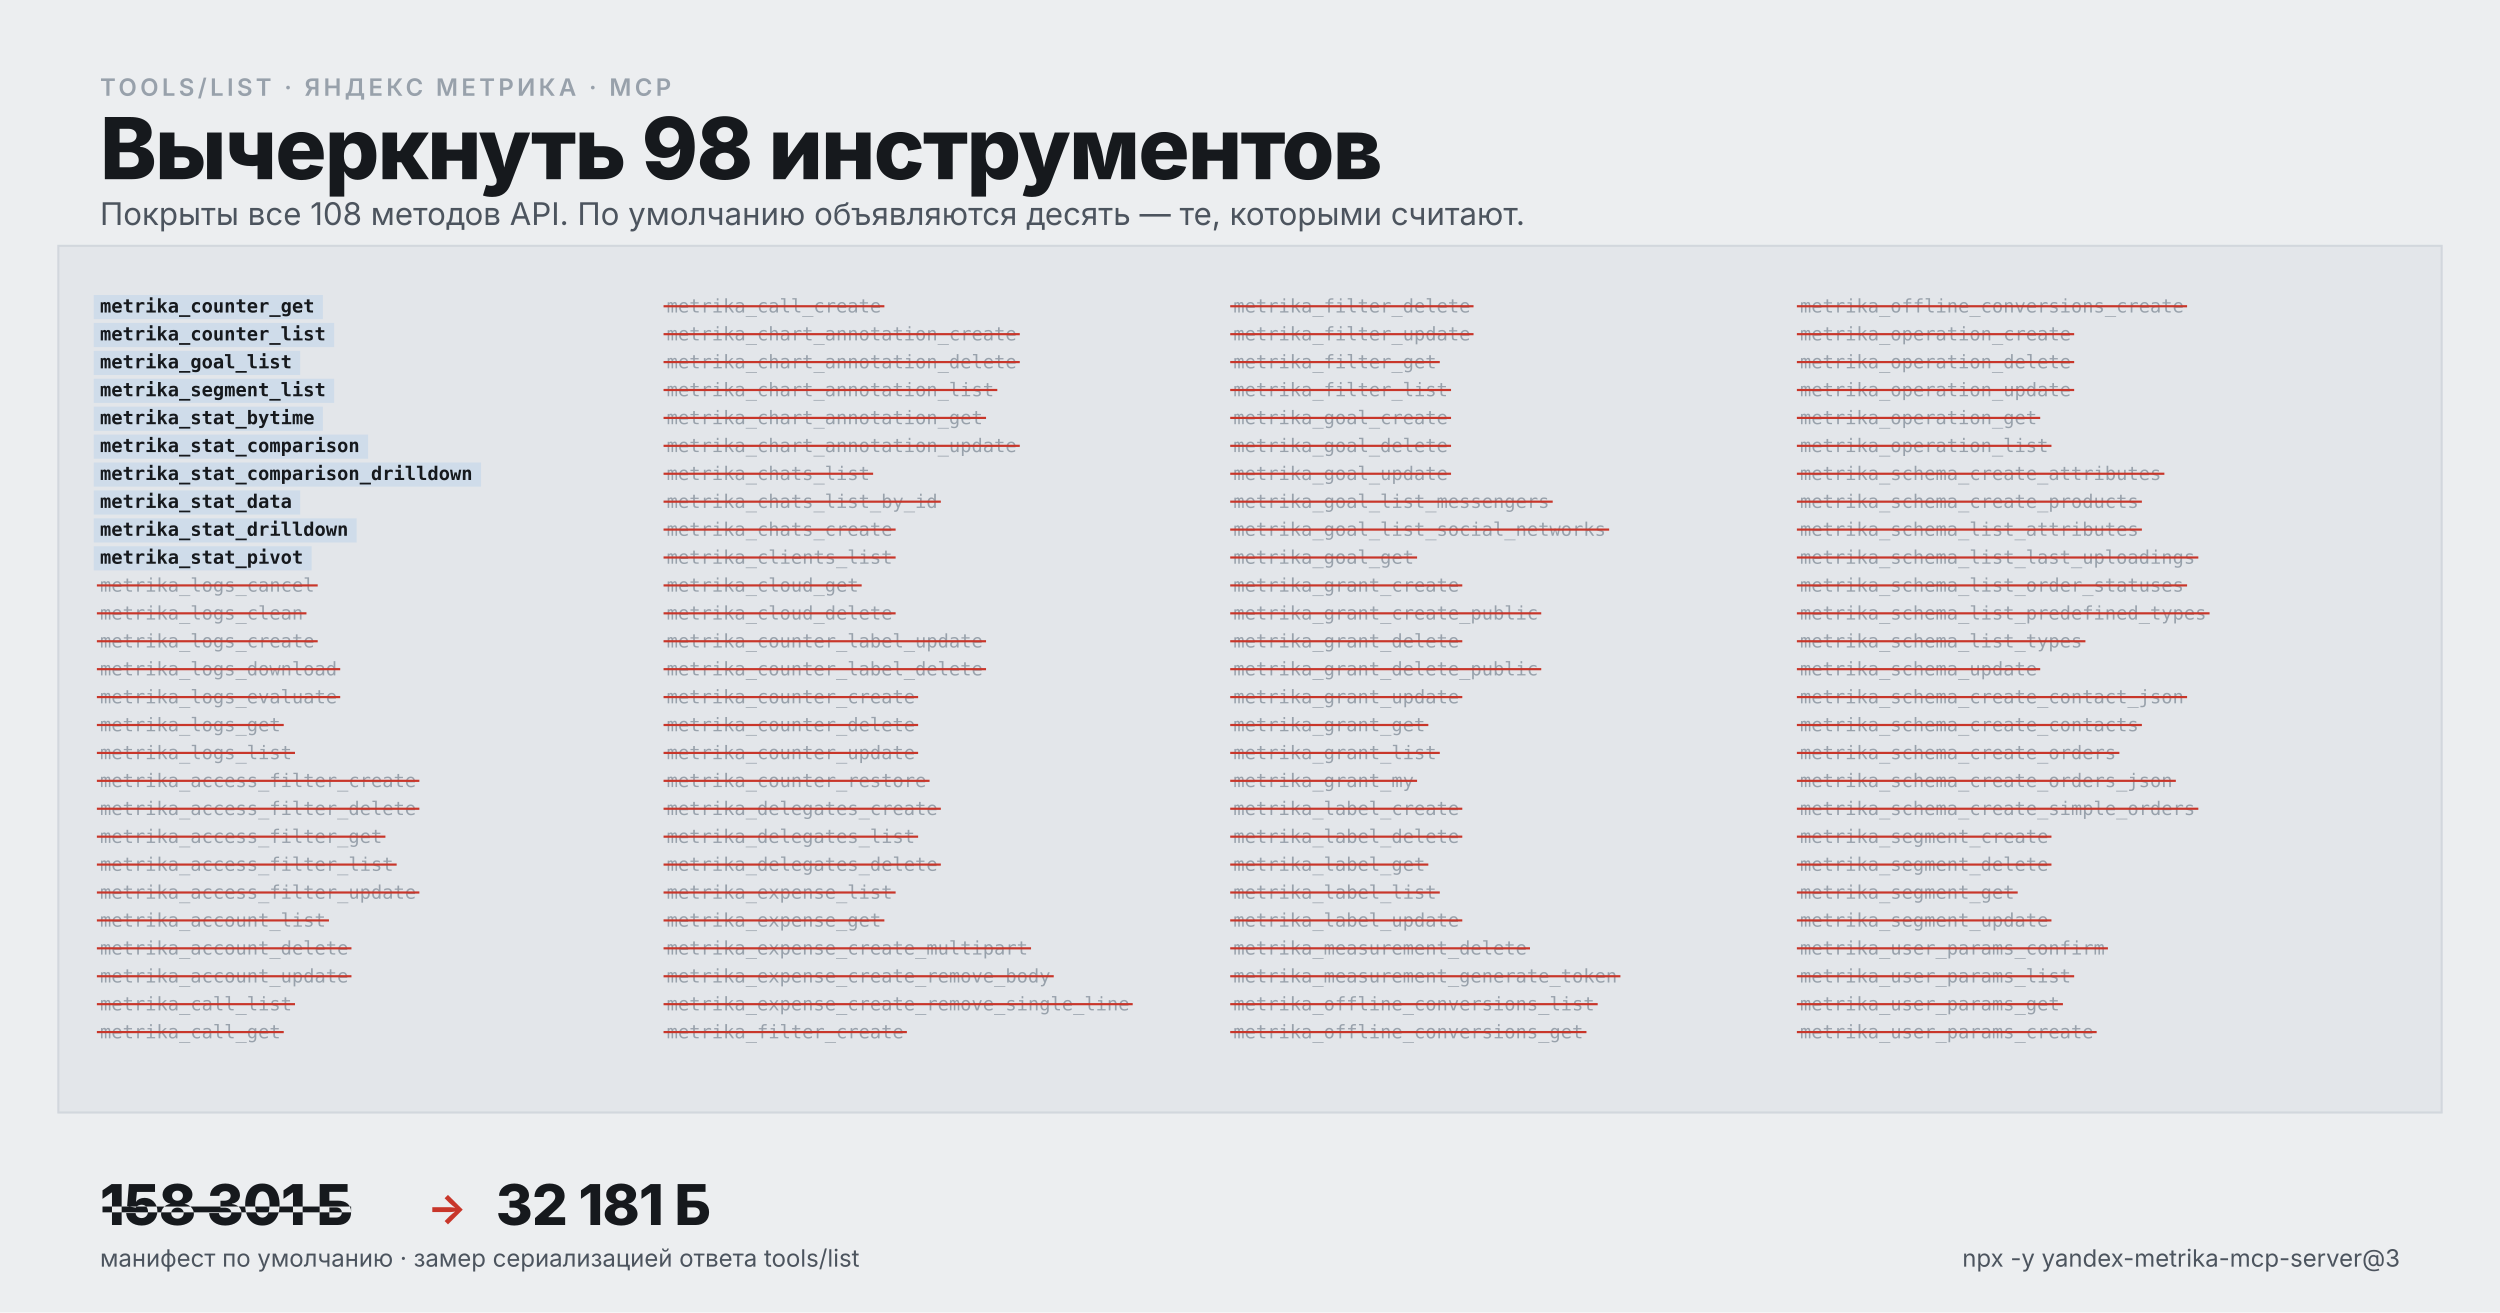
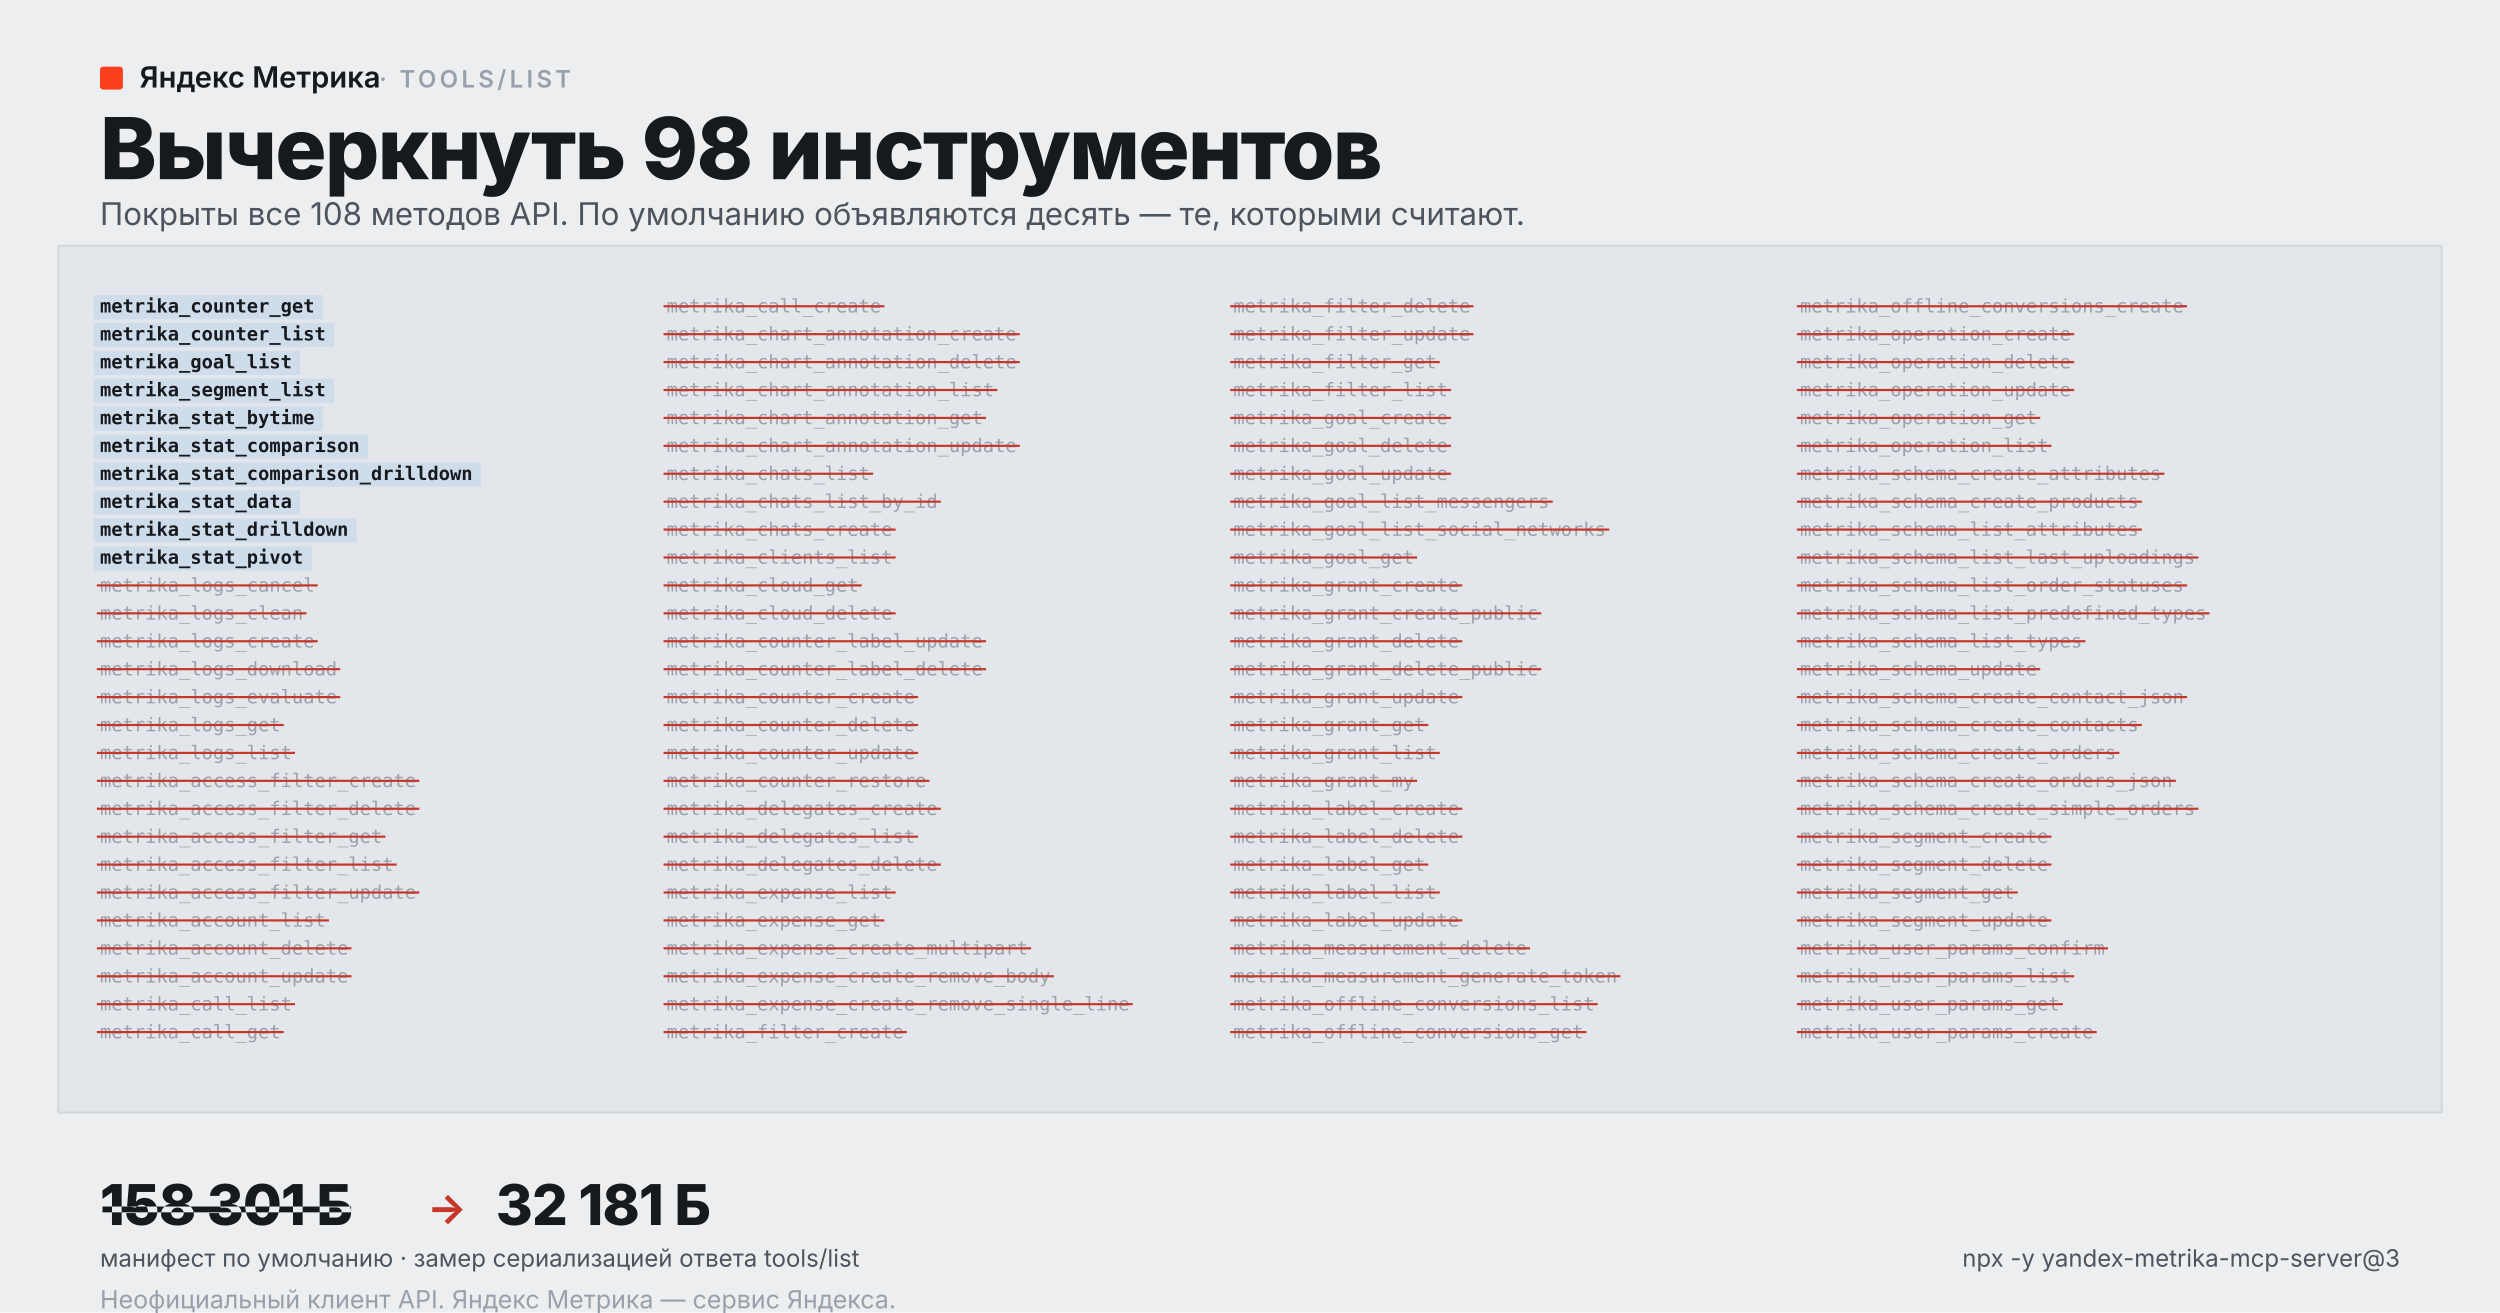
<svg xmlns="http://www.w3.org/2000/svg" viewBox="0 0 1200 630" width="1200" height="630" role="img" aria-label="tools/list: 108 инструментов Яндекс Метрики, 98 вычеркнуты, по умолчанию объявляются 10">
  <style>
  .mono { font-family: ui-monospace, "SF Mono", "JetBrains Mono", Menlo, Consolas, monospace; }
  .sans { font-family: "Golos Text", -apple-system, "Segoe UI", system-ui, sans-serif; }
  .name { font-size: 9px; fill: #98a1ab; }
  .name.keep { fill: #16191d; font-weight: 600; }
  .eyebrow { font-size: 11.5px; letter-spacing: 1.6px; fill: #98a1ab; font-weight: 600; }
+   .brand { font-size: 14px; fill: #16191d; font-weight: 600; }
+   .disc { font-size: 12px; fill: #98a1ab; }
  .h1 { font-size: 41px; font-weight: 800; fill: #16191d; letter-spacing: -.8px; }
  .lede { font-size: 15px; fill: #4c545e; }
  .fignum { font-size: 27px; font-weight: 800; fill: #16191d; letter-spacing: -.4px; }
  .figkey { font-size: 11.5px; fill: #4c545e; }
  .arrow { font-size: 20px; fill: #c8362a; font-weight: 700; }
  .strike { stroke: #c8362a; stroke-width: 1.05; }
  .s { transform-origin: left center; animation: cut 11s linear infinite; }
  @keyframes cut { 0% { transform: scaleX(0); } 3% { transform: scaleX(1); } 92% { transform: scaleX(1); } 96%, 100% { transform: scaleX(0); } }
  .fadein { animation: fadein 11s linear infinite; }
  @keyframes fadein { 0%, 34% { opacity: 0; } 40%, 92% { opacity: 1; } 97%, 100% { opacity: 0; } }
  .keepbox { animation: keepin 11s linear infinite; }
  @keyframes keepin { 0%, 30% { opacity: 0; } 36%, 92% { opacity: 1; } 97%, 100% { opacity: 0; } }
  @media (prefers-reduced-motion: reduce) {
    .s, .fadein, .keepbox { animation: none; }
    .s { transform: scaleX(1); }
    .fadein, .keepbox { opacity: 1; }
  }
</style>
  <rect width="1200" height="630" fill="#eceef0" />
  <rect x="28" y="118" width="1144" height="416" fill="#e3e6ea" stroke="#d2d7dd" />
-   <text class="sans eyebrow" x="48" y="46">TOOLS/LIST · ЯНДЕКС МЕТРИКА · MCP</text>
+   <rect x="48" y="32" width="11" height="11" rx="1.5" fill="#fc3f1d" />
+   <text class="sans brand" x="67" y="42">Яндекс Метрика</text>
+   <text class="sans eyebrow" x="182" y="42">· TOOLS/LIST</text>
  <text class="sans h1" x="48" y="86">Вычеркнуть 98 инструментов</text>
  <text class="sans lede" x="48" y="108">Покрыты все 108 методов API. По умолчанию объявляются десять — те, которыми считают.</text>
  <g class="keepbox">
    <rect x="45.0" y="141.6" width="110.0" height="11.6" fill="#cfdcea" opacity="1" />
    <rect x="45.0" y="155.0" width="115.4" height="11.6" fill="#cfdcea" opacity="1" />
    <rect x="45.0" y="168.4" width="99.1" height="11.6" fill="#cfdcea" opacity="1" />
    <rect x="45.0" y="181.8" width="115.4" height="11.6" fill="#cfdcea" opacity="1" />
    <rect x="45.0" y="195.2" width="110.0" height="11.6" fill="#cfdcea" opacity="1" />
    <rect x="45.0" y="208.6" width="131.7" height="11.6" fill="#cfdcea" opacity="1" />
    <rect x="45.0" y="222.0" width="185.9" height="11.6" fill="#cfdcea" opacity="1" />
    <rect x="45.0" y="235.4" width="99.1" height="11.6" fill="#cfdcea" opacity="1" />
    <rect x="45.0" y="248.8" width="126.2" height="11.6" fill="#cfdcea" opacity="1" />
    <rect x="45.0" y="262.2" width="104.6" height="11.6" fill="#cfdcea" opacity="1" />
  </g>
  <text class="mono name keep" x="48" y="150.0">metrika_counter_get</text>
  <text class="mono name keep" x="48" y="163.4">metrika_counter_list</text>
  <text class="mono name keep" x="48" y="176.8">metrika_goal_list</text>
  <text class="mono name keep" x="48" y="190.2">metrika_segment_list</text>
  <text class="mono name keep" x="48" y="203.6">metrika_stat_bytime</text>
  <text class="mono name keep" x="48" y="217.0">metrika_stat_comparison</text>
  <text class="mono name keep" x="48" y="230.4">metrika_stat_comparison_drilldown</text>
  <text class="mono name keep" x="48" y="243.8">metrika_stat_data</text>
  <text class="mono name keep" x="48" y="257.2">metrika_stat_drilldown</text>
  <text class="mono name keep" x="48" y="270.6">metrika_stat_pivot</text>
  <text class="mono name" x="48" y="284.0">metrika_logs_cancel</text>
  <text class="mono name" x="48" y="297.4">metrika_logs_clean</text>
  <text class="mono name" x="48" y="310.8">metrika_logs_create</text>
  <text class="mono name" x="48" y="324.2">metrika_logs_download</text>
  <text class="mono name" x="48" y="337.6">metrika_logs_evaluate</text>
  <text class="mono name" x="48" y="351.0">metrika_logs_get</text>
  <text class="mono name" x="48" y="364.4">metrika_logs_list</text>
  <text class="mono name" x="48" y="377.8">metrika_access_filter_create</text>
  <text class="mono name" x="48" y="391.2">metrika_access_filter_delete</text>
  <text class="mono name" x="48" y="404.6">metrika_access_filter_get</text>
  <text class="mono name" x="48" y="418.0">metrika_access_filter_list</text>
  <text class="mono name" x="48" y="431.4">metrika_access_filter_update</text>
  <text class="mono name" x="48" y="444.8">metrika_account_list</text>
  <text class="mono name" x="48" y="458.2">metrika_account_delete</text>
  <text class="mono name" x="48" y="471.6">metrika_account_update</text>
  <text class="mono name" x="48" y="485.0">metrika_call_list</text>
  <text class="mono name" x="48" y="498.4">metrika_call_get</text>
  <text class="mono name" x="320" y="150.0">metrika_call_create</text>
  <text class="mono name" x="320" y="163.4">metrika_chart_annotation_create</text>
  <text class="mono name" x="320" y="176.8">metrika_chart_annotation_delete</text>
  <text class="mono name" x="320" y="190.2">metrika_chart_annotation_list</text>
  <text class="mono name" x="320" y="203.6">metrika_chart_annotation_get</text>
  <text class="mono name" x="320" y="217.0">metrika_chart_annotation_update</text>
  <text class="mono name" x="320" y="230.4">metrika_chats_list</text>
  <text class="mono name" x="320" y="243.8">metrika_chats_list_by_id</text>
  <text class="mono name" x="320" y="257.2">metrika_chats_create</text>
  <text class="mono name" x="320" y="270.6">metrika_clients_list</text>
  <text class="mono name" x="320" y="284.0">metrika_cloud_get</text>
  <text class="mono name" x="320" y="297.4">metrika_cloud_delete</text>
  <text class="mono name" x="320" y="310.8">metrika_counter_label_update</text>
  <text class="mono name" x="320" y="324.2">metrika_counter_label_delete</text>
  <text class="mono name" x="320" y="337.6">metrika_counter_create</text>
  <text class="mono name" x="320" y="351.0">metrika_counter_delete</text>
  <text class="mono name" x="320" y="364.4">metrika_counter_update</text>
  <text class="mono name" x="320" y="377.8">metrika_counter_restore</text>
  <text class="mono name" x="320" y="391.2">metrika_delegates_create</text>
  <text class="mono name" x="320" y="404.6">metrika_delegates_list</text>
  <text class="mono name" x="320" y="418.0">metrika_delegates_delete</text>
  <text class="mono name" x="320" y="431.4">metrika_expense_list</text>
  <text class="mono name" x="320" y="444.8">metrika_expense_get</text>
  <text class="mono name" x="320" y="458.2">metrika_expense_create_multipart</text>
  <text class="mono name" x="320" y="471.6">metrika_expense_create_remove_body</text>
  <text class="mono name" x="320" y="485.0">metrika_expense_create_remove_single_line</text>
  <text class="mono name" x="320" y="498.4">metrika_filter_create</text>
  <text class="mono name" x="592" y="150.0">metrika_filter_delete</text>
  <text class="mono name" x="592" y="163.4">metrika_filter_update</text>
  <text class="mono name" x="592" y="176.8">metrika_filter_get</text>
  <text class="mono name" x="592" y="190.2">metrika_filter_list</text>
  <text class="mono name" x="592" y="203.6">metrika_goal_create</text>
  <text class="mono name" x="592" y="217.0">metrika_goal_delete</text>
  <text class="mono name" x="592" y="230.4">metrika_goal_update</text>
  <text class="mono name" x="592" y="243.8">metrika_goal_list_messengers</text>
  <text class="mono name" x="592" y="257.2">metrika_goal_list_social_networks</text>
  <text class="mono name" x="592" y="270.6">metrika_goal_get</text>
  <text class="mono name" x="592" y="284.0">metrika_grant_create</text>
  <text class="mono name" x="592" y="297.4">metrika_grant_create_public</text>
  <text class="mono name" x="592" y="310.8">metrika_grant_delete</text>
  <text class="mono name" x="592" y="324.2">metrika_grant_delete_public</text>
  <text class="mono name" x="592" y="337.6">metrika_grant_update</text>
  <text class="mono name" x="592" y="351.0">metrika_grant_get</text>
  <text class="mono name" x="592" y="364.4">metrika_grant_list</text>
  <text class="mono name" x="592" y="377.8">metrika_grant_my</text>
  <text class="mono name" x="592" y="391.2">metrika_label_create</text>
  <text class="mono name" x="592" y="404.6">metrika_label_delete</text>
  <text class="mono name" x="592" y="418.0">metrika_label_get</text>
  <text class="mono name" x="592" y="431.4">metrika_label_list</text>
  <text class="mono name" x="592" y="444.8">metrika_label_update</text>
  <text class="mono name" x="592" y="458.2">metrika_measurement_delete</text>
  <text class="mono name" x="592" y="471.6">metrika_measurement_generate_token</text>
  <text class="mono name" x="592" y="485.0">metrika_offline_conversions_list</text>
  <text class="mono name" x="592" y="498.4">metrika_offline_conversions_get</text>
  <text class="mono name" x="864" y="150.0">metrika_offline_conversions_create</text>
  <text class="mono name" x="864" y="163.4">metrika_operation_create</text>
  <text class="mono name" x="864" y="176.8">metrika_operation_delete</text>
  <text class="mono name" x="864" y="190.2">metrika_operation_update</text>
  <text class="mono name" x="864" y="203.6">metrika_operation_get</text>
  <text class="mono name" x="864" y="217.0">metrika_operation_list</text>
  <text class="mono name" x="864" y="230.4">metrika_schema_create_attributes</text>
  <text class="mono name" x="864" y="243.8">metrika_schema_create_products</text>
  <text class="mono name" x="864" y="257.2">metrika_schema_list_attributes</text>
  <text class="mono name" x="864" y="270.6">metrika_schema_list_last_uploadings</text>
  <text class="mono name" x="864" y="284.0">metrika_schema_list_order_statuses</text>
  <text class="mono name" x="864" y="297.4">metrika_schema_list_predefined_types</text>
  <text class="mono name" x="864" y="310.8">metrika_schema_list_types</text>
  <text class="mono name" x="864" y="324.2">metrika_schema_update</text>
  <text class="mono name" x="864" y="337.6">metrika_schema_create_contact_json</text>
  <text class="mono name" x="864" y="351.0">metrika_schema_create_contacts</text>
  <text class="mono name" x="864" y="364.4">metrika_schema_create_orders</text>
  <text class="mono name" x="864" y="377.8">metrika_schema_create_orders_json</text>
  <text class="mono name" x="864" y="391.2">metrika_schema_create_simple_orders</text>
  <text class="mono name" x="864" y="404.6">metrika_segment_create</text>
  <text class="mono name" x="864" y="418.0">metrika_segment_delete</text>
  <text class="mono name" x="864" y="431.4">metrika_segment_get</text>
  <text class="mono name" x="864" y="444.8">metrika_segment_update</text>
  <text class="mono name" x="864" y="458.2">metrika_user_params_confirm</text>
  <text class="mono name" x="864" y="471.6">metrika_user_params_list</text>
  <text class="mono name" x="864" y="485.0">metrika_user_params_get</text>
  <text class="mono name" x="864" y="498.4">metrika_user_params_create</text>
  <g>
    <line class="strike s" x1="46.5" y1="281.0" x2="152.5" y2="281.0" style="animation-delay:1.10s" />
    <line class="strike s" x1="46.5" y1="294.4" x2="147.1" y2="294.4" style="animation-delay:1.13s" />
    <line class="strike s" x1="46.5" y1="307.8" x2="152.5" y2="307.8" style="animation-delay:1.15s" />
    <line class="strike s" x1="46.5" y1="321.2" x2="163.3" y2="321.2" style="animation-delay:1.18s" />
    <line class="strike s" x1="46.5" y1="334.6" x2="163.3" y2="334.6" style="animation-delay:1.21s" />
    <line class="strike s" x1="46.5" y1="348.0" x2="136.2" y2="348.0" style="animation-delay:1.23s" />
    <line class="strike s" x1="46.5" y1="361.4" x2="141.6" y2="361.4" style="animation-delay:1.26s" />
    <line class="strike s" x1="46.5" y1="374.8" x2="201.3" y2="374.8" style="animation-delay:1.29s" />
    <line class="strike s" x1="46.5" y1="388.2" x2="201.3" y2="388.2" style="animation-delay:1.31s" />
    <line class="strike s" x1="46.5" y1="401.6" x2="185.0" y2="401.6" style="animation-delay:1.34s" />
    <line class="strike s" x1="46.5" y1="415.0" x2="190.4" y2="415.0" style="animation-delay:1.37s" />
    <line class="strike s" x1="46.5" y1="428.4" x2="201.3" y2="428.4" style="animation-delay:1.39s" />
    <line class="strike s" x1="46.5" y1="441.8" x2="157.9" y2="441.8" style="animation-delay:1.42s" />
    <line class="strike s" x1="46.5" y1="455.2" x2="168.7" y2="455.2" style="animation-delay:1.44s" />
    <line class="strike s" x1="46.5" y1="468.6" x2="168.7" y2="468.6" style="animation-delay:1.47s" />
    <line class="strike s" x1="46.5" y1="482.0" x2="141.6" y2="482.0" style="animation-delay:1.50s" />
    <line class="strike s" x1="46.5" y1="495.4" x2="136.2" y2="495.4" style="animation-delay:1.52s" />
    <line class="strike s" x1="318.5" y1="147.0" x2="424.5" y2="147.0" style="animation-delay:1.55s" />
    <line class="strike s" x1="318.5" y1="160.4" x2="489.5" y2="160.4" style="animation-delay:1.58s" />
    <line class="strike s" x1="318.5" y1="173.8" x2="489.5" y2="173.8" style="animation-delay:1.60s" />
    <line class="strike s" x1="318.5" y1="187.2" x2="478.7" y2="187.2" style="animation-delay:1.63s" />
    <line class="strike s" x1="318.5" y1="200.6" x2="473.3" y2="200.6" style="animation-delay:1.66s" />
    <line class="strike s" x1="318.5" y1="214.0" x2="489.5" y2="214.0" style="animation-delay:1.68s" />
    <line class="strike s" x1="318.5" y1="227.4" x2="419.1" y2="227.4" style="animation-delay:1.71s" />
    <line class="strike s" x1="318.5" y1="240.8" x2="451.6" y2="240.8" style="animation-delay:1.74s" />
    <line class="strike s" x1="318.5" y1="254.2" x2="429.9" y2="254.2" style="animation-delay:1.76s" />
    <line class="strike s" x1="318.5" y1="267.6" x2="429.9" y2="267.6" style="animation-delay:1.79s" />
    <line class="strike s" x1="318.5" y1="281.0" x2="413.6" y2="281.0" style="animation-delay:1.82s" />
    <line class="strike s" x1="318.5" y1="294.4" x2="429.9" y2="294.4" style="animation-delay:1.84s" />
    <line class="strike s" x1="318.5" y1="307.8" x2="473.3" y2="307.8" style="animation-delay:1.87s" />
    <line class="strike s" x1="318.5" y1="321.2" x2="473.3" y2="321.2" style="animation-delay:1.90s" />
    <line class="strike s" x1="318.5" y1="334.6" x2="440.7" y2="334.6" style="animation-delay:1.92s" />
    <line class="strike s" x1="318.5" y1="348.0" x2="440.7" y2="348.0" style="animation-delay:1.95s" />
    <line class="strike s" x1="318.5" y1="361.4" x2="440.7" y2="361.4" style="animation-delay:1.98s" />
    <line class="strike s" x1="318.5" y1="374.8" x2="446.2" y2="374.8" style="animation-delay:2.00s" />
    <line class="strike s" x1="318.5" y1="388.2" x2="451.6" y2="388.2" style="animation-delay:2.03s" />
    <line class="strike s" x1="318.5" y1="401.6" x2="440.7" y2="401.6" style="animation-delay:2.06s" />
    <line class="strike s" x1="318.5" y1="415.0" x2="451.6" y2="415.0" style="animation-delay:2.08s" />
    <line class="strike s" x1="318.5" y1="428.4" x2="429.9" y2="428.4" style="animation-delay:2.11s" />
    <line class="strike s" x1="318.5" y1="441.8" x2="424.5" y2="441.8" style="animation-delay:2.13s" />
    <line class="strike s" x1="318.5" y1="455.2" x2="494.9" y2="455.2" style="animation-delay:2.16s" />
    <line class="strike s" x1="318.5" y1="468.6" x2="505.8" y2="468.6" style="animation-delay:2.19s" />
    <line class="strike s" x1="318.5" y1="482.0" x2="543.7" y2="482.0" style="animation-delay:2.21s" />
    <line class="strike s" x1="318.5" y1="495.4" x2="435.3" y2="495.4" style="animation-delay:2.24s" />
    <line class="strike s" x1="590.5" y1="147.0" x2="707.3" y2="147.0" style="animation-delay:2.27s" />
    <line class="strike s" x1="590.5" y1="160.4" x2="707.3" y2="160.4" style="animation-delay:2.29s" />
    <line class="strike s" x1="590.5" y1="173.8" x2="691.1" y2="173.8" style="animation-delay:2.32s" />
    <line class="strike s" x1="590.5" y1="187.2" x2="696.5" y2="187.2" style="animation-delay:2.35s" />
    <line class="strike s" x1="590.5" y1="200.6" x2="696.5" y2="200.6" style="animation-delay:2.37s" />
    <line class="strike s" x1="590.5" y1="214.0" x2="696.5" y2="214.0" style="animation-delay:2.40s" />
    <line class="strike s" x1="590.5" y1="227.4" x2="696.5" y2="227.4" style="animation-delay:2.43s" />
    <line class="strike s" x1="590.5" y1="240.8" x2="745.3" y2="240.8" style="animation-delay:2.45s" />
    <line class="strike s" x1="590.5" y1="254.2" x2="772.4" y2="254.2" style="animation-delay:2.48s" />
    <line class="strike s" x1="590.5" y1="267.6" x2="680.2" y2="267.6" style="animation-delay:2.51s" />
    <line class="strike s" x1="590.5" y1="281.0" x2="701.9" y2="281.0" style="animation-delay:2.53s" />
    <line class="strike s" x1="590.5" y1="294.4" x2="739.8" y2="294.4" style="animation-delay:2.56s" />
    <line class="strike s" x1="590.5" y1="307.8" x2="701.9" y2="307.8" style="animation-delay:2.59s" />
    <line class="strike s" x1="590.5" y1="321.2" x2="739.8" y2="321.2" style="animation-delay:2.61s" />
    <line class="strike s" x1="590.5" y1="334.6" x2="701.9" y2="334.6" style="animation-delay:2.64s" />
    <line class="strike s" x1="590.5" y1="348.0" x2="685.6" y2="348.0" style="animation-delay:2.67s" />
    <line class="strike s" x1="590.5" y1="361.4" x2="691.1" y2="361.4" style="animation-delay:2.69s" />
    <line class="strike s" x1="590.5" y1="374.8" x2="680.2" y2="374.8" style="animation-delay:2.72s" />
    <line class="strike s" x1="590.5" y1="388.2" x2="701.9" y2="388.2" style="animation-delay:2.74s" />
    <line class="strike s" x1="590.5" y1="401.6" x2="701.9" y2="401.6" style="animation-delay:2.77s" />
    <line class="strike s" x1="590.5" y1="415.0" x2="685.6" y2="415.0" style="animation-delay:2.80s" />
    <line class="strike s" x1="590.5" y1="428.4" x2="691.1" y2="428.4" style="animation-delay:2.82s" />
    <line class="strike s" x1="590.5" y1="441.8" x2="701.9" y2="441.8" style="animation-delay:2.85s" />
    <line class="strike s" x1="590.5" y1="455.2" x2="734.4" y2="455.2" style="animation-delay:2.88s" />
    <line class="strike s" x1="590.5" y1="468.6" x2="777.8" y2="468.6" style="animation-delay:2.90s" />
    <line class="strike s" x1="590.5" y1="482.0" x2="766.9" y2="482.0" style="animation-delay:2.93s" />
    <line class="strike s" x1="590.5" y1="495.4" x2="761.5" y2="495.4" style="animation-delay:2.96s" />
    <line class="strike s" x1="862.5" y1="147.0" x2="1049.8" y2="147.0" style="animation-delay:2.98s" />
    <line class="strike s" x1="862.5" y1="160.4" x2="995.6" y2="160.4" style="animation-delay:3.01s" />
    <line class="strike s" x1="862.5" y1="173.8" x2="995.6" y2="173.8" style="animation-delay:3.04s" />
    <line class="strike s" x1="862.5" y1="187.2" x2="995.6" y2="187.2" style="animation-delay:3.06s" />
    <line class="strike s" x1="862.5" y1="200.6" x2="979.3" y2="200.6" style="animation-delay:3.09s" />
    <line class="strike s" x1="862.5" y1="214.0" x2="984.7" y2="214.0" style="animation-delay:3.12s" />
    <line class="strike s" x1="862.5" y1="227.4" x2="1038.9" y2="227.4" style="animation-delay:3.14s" />
    <line class="strike s" x1="862.5" y1="240.8" x2="1028.1" y2="240.8" style="animation-delay:3.17s" />
    <line class="strike s" x1="862.5" y1="254.2" x2="1028.1" y2="254.2" style="animation-delay:3.20s" />
    <line class="strike s" x1="862.5" y1="267.6" x2="1055.2" y2="267.6" style="animation-delay:3.22s" />
    <line class="strike s" x1="862.5" y1="281.0" x2="1049.8" y2="281.0" style="animation-delay:3.25s" />
    <line class="strike s" x1="862.5" y1="294.4" x2="1060.6" y2="294.4" style="animation-delay:3.28s" />
    <line class="strike s" x1="862.5" y1="307.8" x2="1001.0" y2="307.8" style="animation-delay:3.30s" />
    <line class="strike s" x1="862.5" y1="321.2" x2="979.3" y2="321.2" style="animation-delay:3.33s" />
    <line class="strike s" x1="862.5" y1="334.6" x2="1049.8" y2="334.6" style="animation-delay:3.36s" />
    <line class="strike s" x1="862.5" y1="348.0" x2="1028.1" y2="348.0" style="animation-delay:3.38s" />
    <line class="strike s" x1="862.5" y1="361.4" x2="1017.3" y2="361.4" style="animation-delay:3.41s" />
    <line class="strike s" x1="862.5" y1="374.8" x2="1044.4" y2="374.8" style="animation-delay:3.43s" />
    <line class="strike s" x1="862.5" y1="388.2" x2="1055.2" y2="388.2" style="animation-delay:3.46s" />
    <line class="strike s" x1="862.5" y1="401.6" x2="984.7" y2="401.6" style="animation-delay:3.49s" />
    <line class="strike s" x1="862.5" y1="415.0" x2="984.7" y2="415.0" style="animation-delay:3.51s" />
    <line class="strike s" x1="862.5" y1="428.4" x2="968.5" y2="428.4" style="animation-delay:3.54s" />
    <line class="strike s" x1="862.5" y1="441.8" x2="984.7" y2="441.8" style="animation-delay:3.57s" />
    <line class="strike s" x1="862.5" y1="455.2" x2="1011.8" y2="455.2" style="animation-delay:3.59s" />
    <line class="strike s" x1="862.5" y1="468.6" x2="995.6" y2="468.6" style="animation-delay:3.62s" />
    <line class="strike s" x1="862.5" y1="482.0" x2="990.2" y2="482.0" style="animation-delay:3.65s" />
    <line class="strike s" x1="862.5" y1="495.4" x2="1006.4" y2="495.4" style="animation-delay:3.67s" />
  </g>
  <g class="fadein">
    <g opacity="1">
      <text class="sans fignum" x="48" y="588" text-decoration="line-through" fill="#98a1ab">158 301 Б</text>
      <text class="sans arrow" x="205" y="587">→</text>
      <text class="sans fignum" x="238" y="588">32 181 Б</text>
      <text class="sans figkey" x="48" y="608">манифест по умолчанию · замер сериализацией ответа tools/list</text>
      <text class="sans figkey" x="1152" y="608" text-anchor="end">npx -y yandex-metrika-mcp-server@3</text>
+       <text class="sans disc" x="48" y="628">Неофициальный клиент API. Яндекс Метрика — сервис Яндекса.</text>
    </g>
  </g>
</svg>
